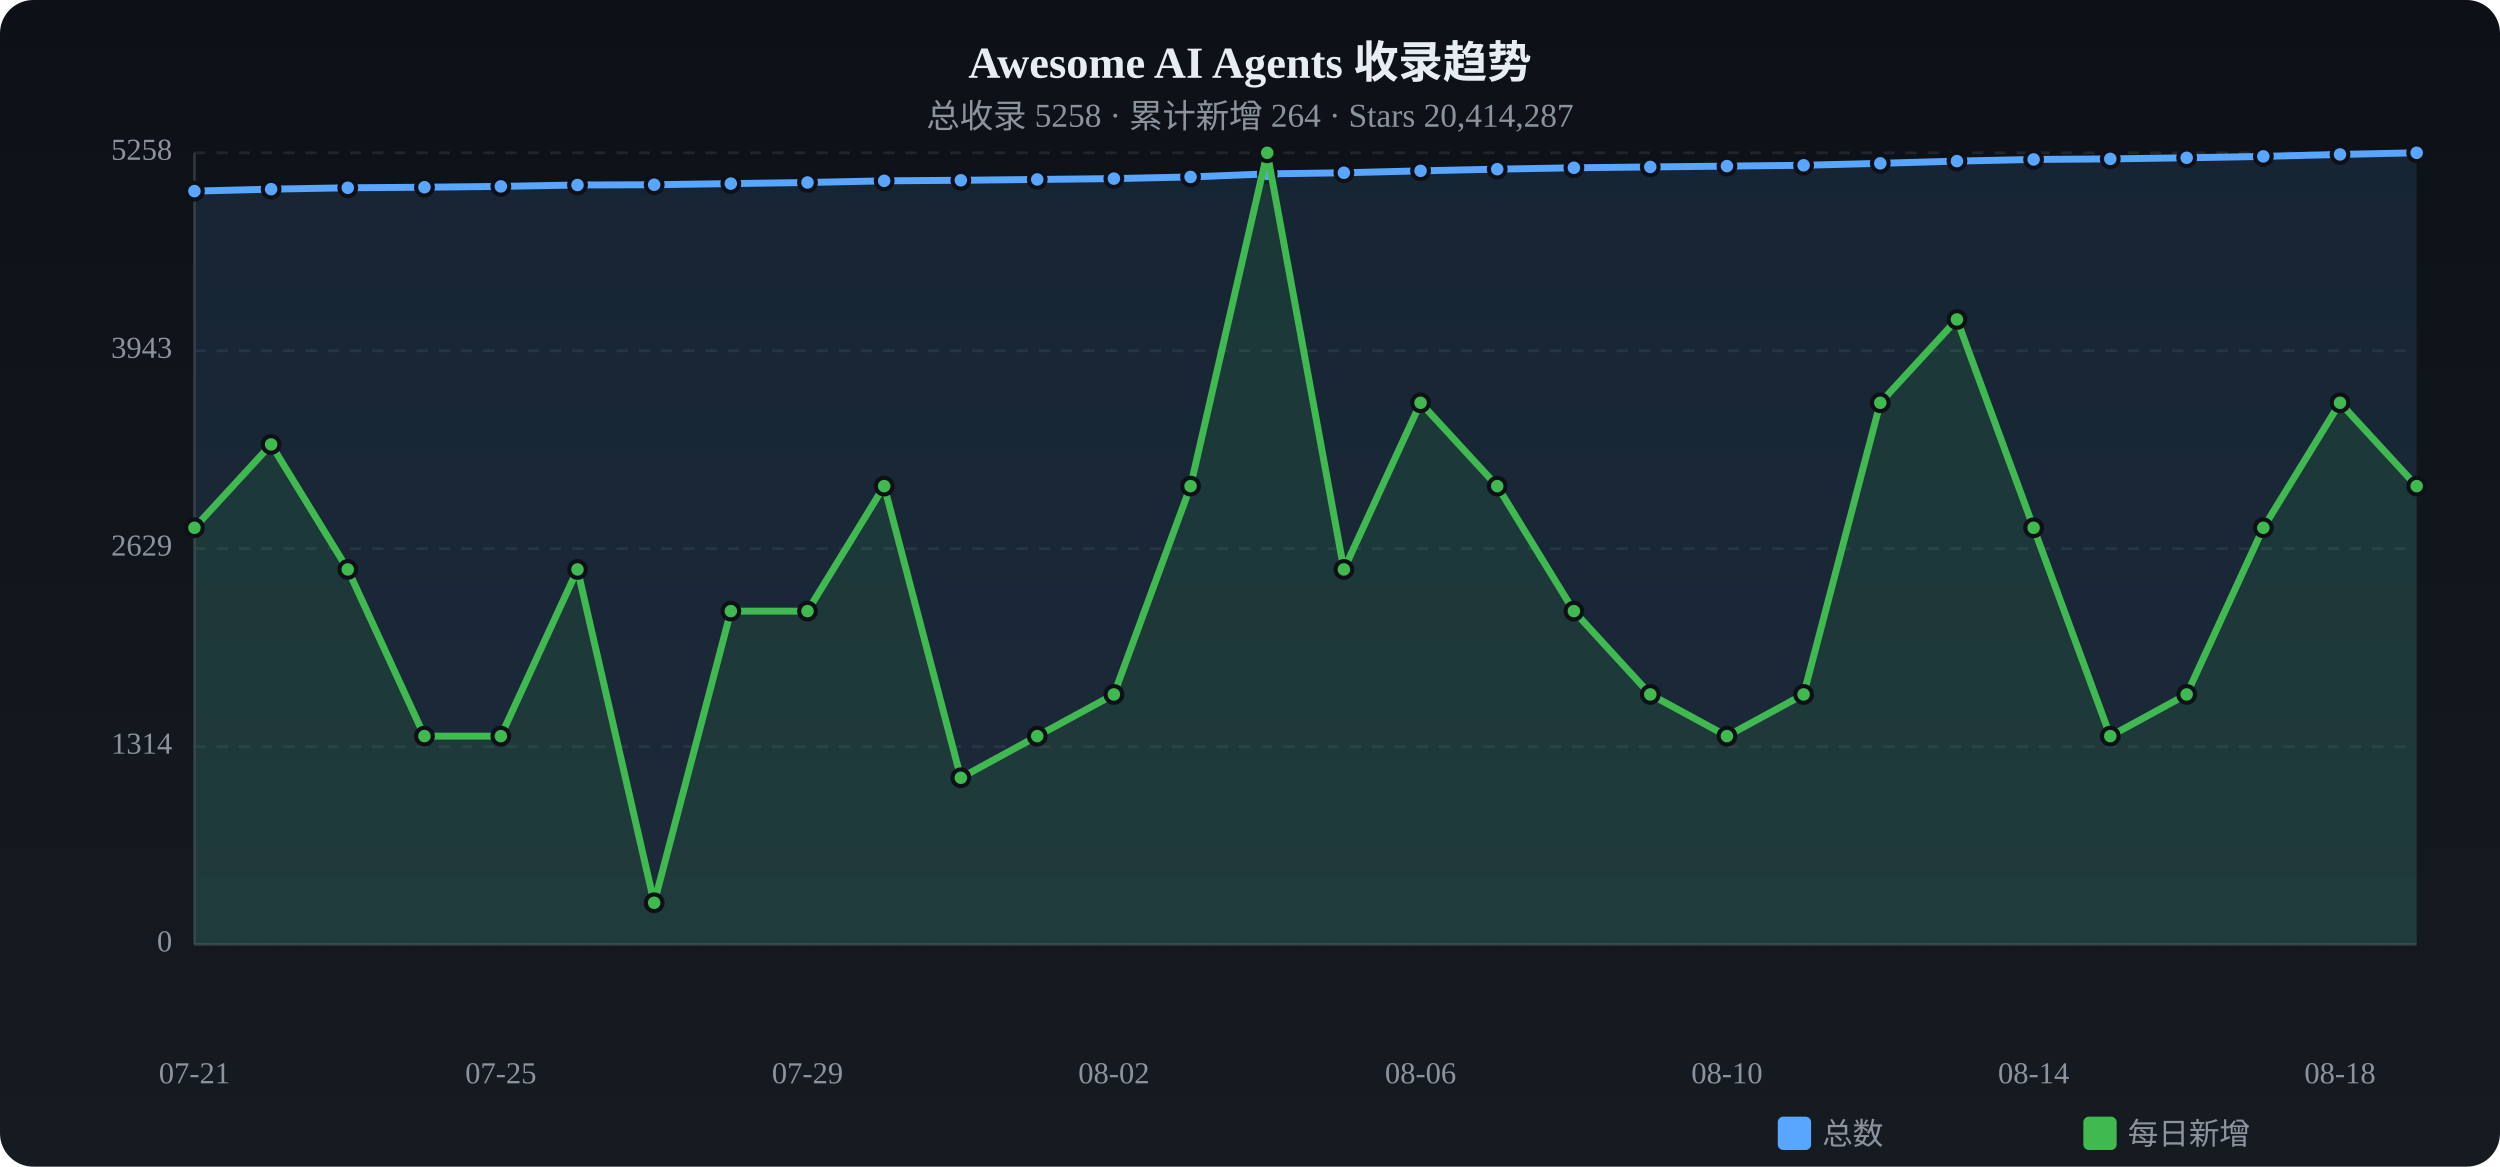
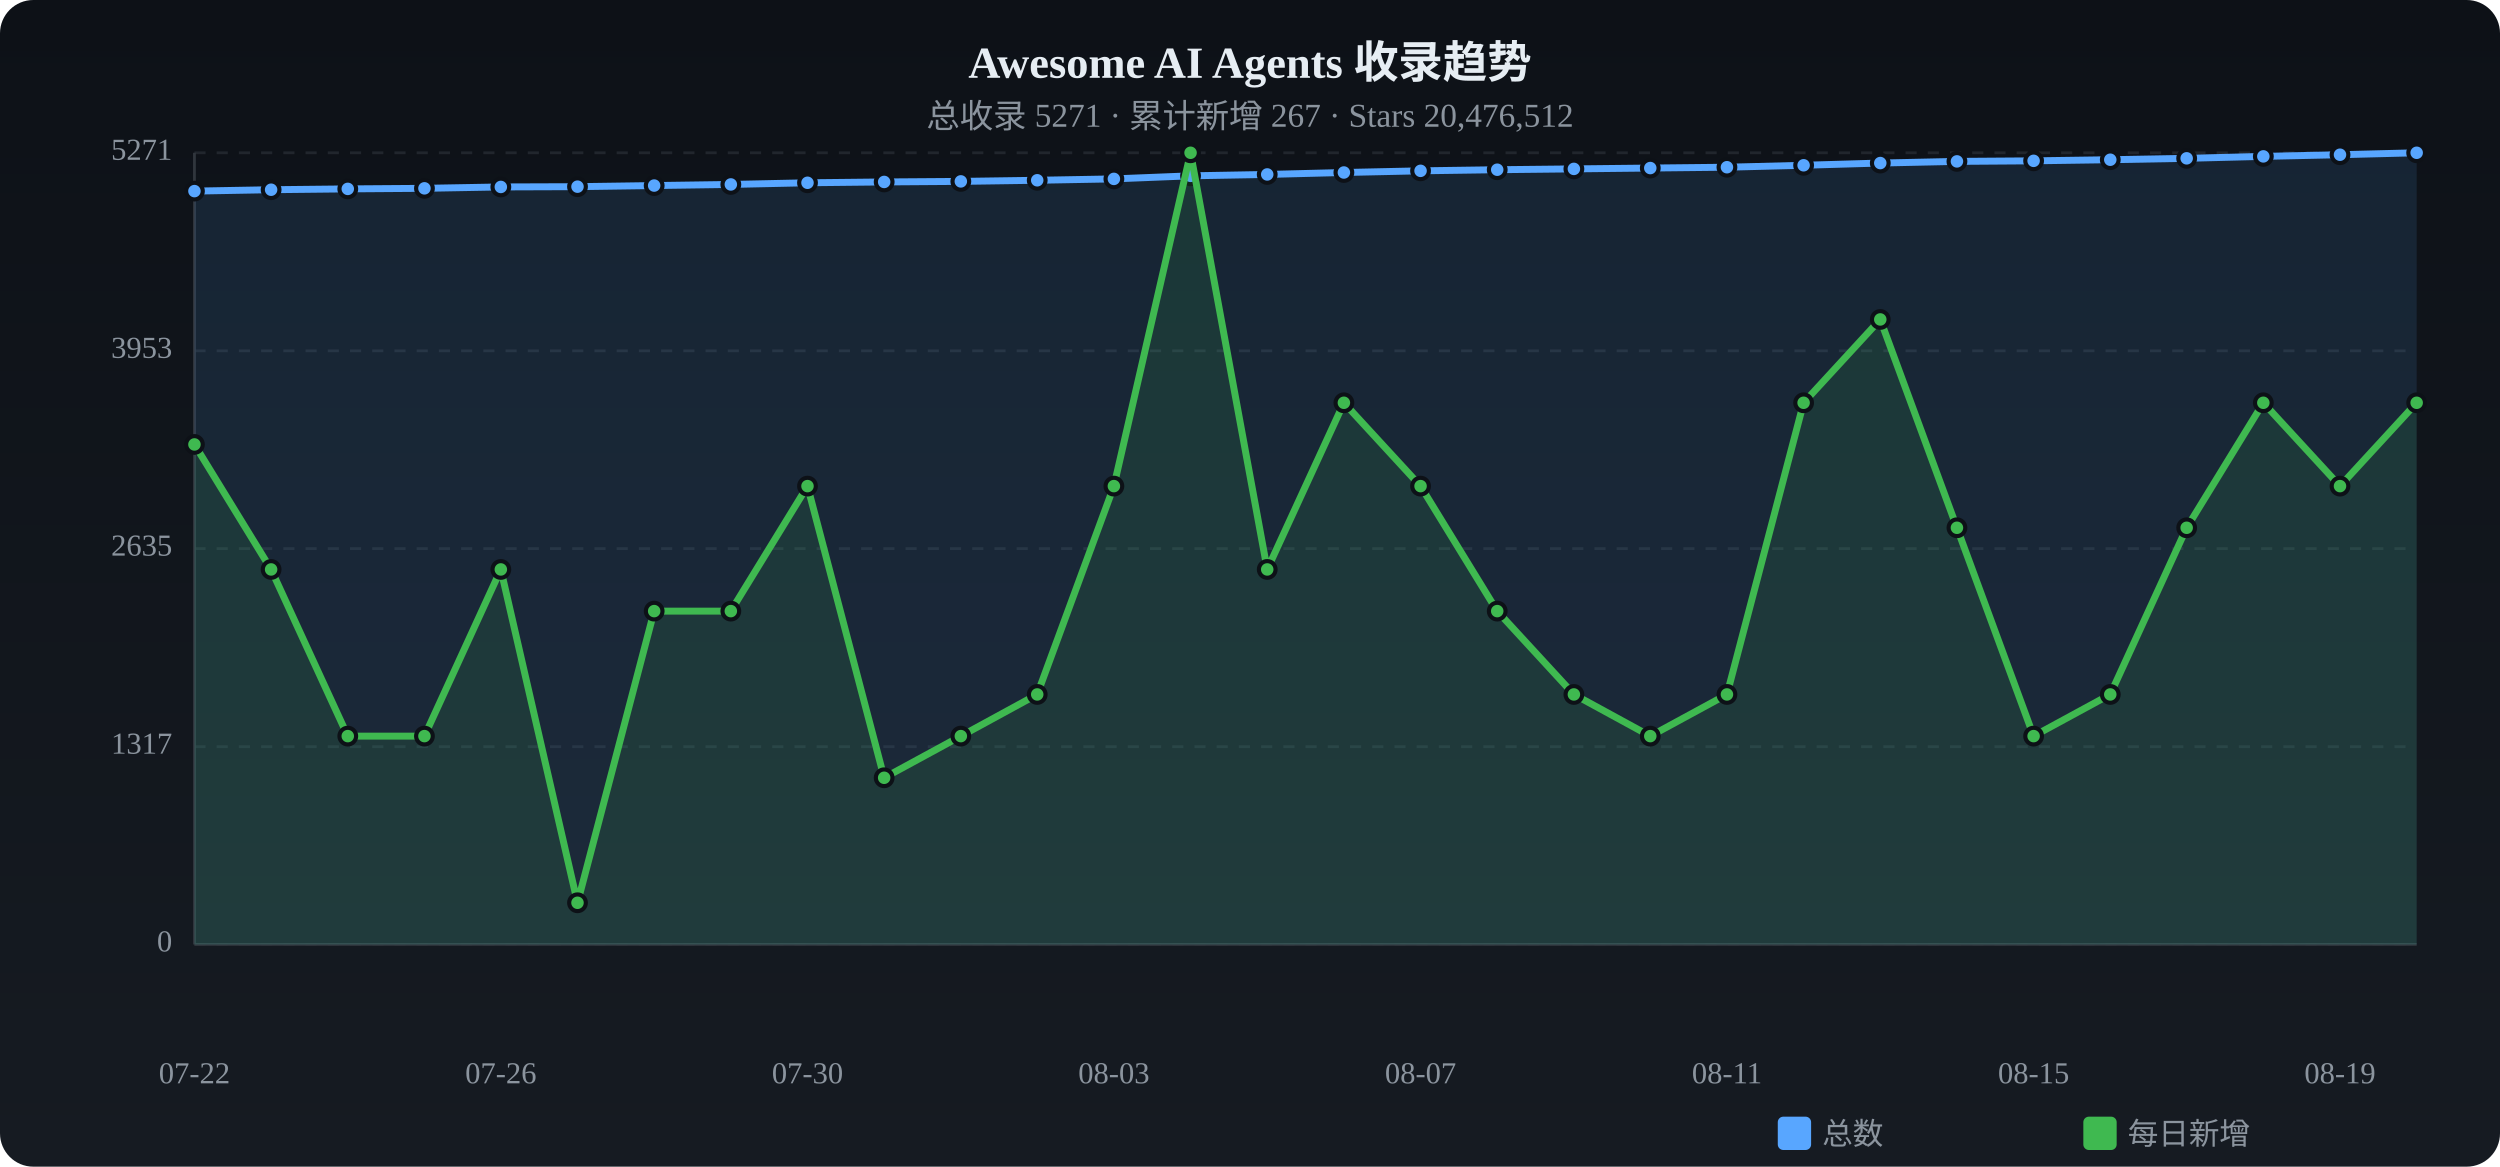
<svg xmlns="http://www.w3.org/2000/svg" viewBox="0 0 900 420" width="900" height="420">
  <defs>
    <linearGradient id="tbg" x1="0%" y1="0%" x2="0%" y2="100%">
      <stop offset="0%" stop-color="#0d1117" />
      <stop offset="100%" stop-color="#161b22" />
    </linearGradient>
  </defs>
  <rect width="900" height="420" rx="12" fill="url(#tbg)" />
  <text x="450.0" y="28" text-anchor="middle" fill="#e6edf3" font-size="16" font-weight="bold">Awesome AI Agents 收录趋势</text>
-   <text x="450.0" y="46" text-anchor="middle" fill="#8b949e" font-size="12">总收录 5258 · 累计新增 264 · Stars 20,414,287</text>
+   <text x="450.0" y="46" text-anchor="middle" fill="#8b949e" font-size="12">总收录 5271 · 累计新增 267 · Stars 20,476,512</text>
  <text x="62" y="340.0" text-anchor="end" fill="#8b949e" font-size="11" dominant-baseline="middle">0</text>
  <line x1="70" y1="340.0" x2="870" y2="340.0" stroke="#21262d" stroke-dasharray="4 4" />
-   <text x="62" y="268.8" text-anchor="end" fill="#8b949e" font-size="11" dominant-baseline="middle">1314</text>
+   <text x="62" y="268.8" text-anchor="end" fill="#8b949e" font-size="11" dominant-baseline="middle">1317</text>
  <line x1="70" y1="268.8" x2="870" y2="268.8" stroke="#21262d" stroke-dasharray="4 4" />
-   <text x="62" y="197.5" text-anchor="end" fill="#8b949e" font-size="11" dominant-baseline="middle">2629</text>
+   <text x="62" y="197.5" text-anchor="end" fill="#8b949e" font-size="11" dominant-baseline="middle">2635</text>
  <line x1="70" y1="197.5" x2="870" y2="197.5" stroke="#21262d" stroke-dasharray="4 4" />
-   <text x="62" y="126.3" text-anchor="end" fill="#8b949e" font-size="11" dominant-baseline="middle">3943</text>
+   <text x="62" y="126.3" text-anchor="end" fill="#8b949e" font-size="11" dominant-baseline="middle">3953</text>
  <line x1="70" y1="126.3" x2="870" y2="126.3" stroke="#21262d" stroke-dasharray="4 4" />
-   <text x="62" y="55.0" text-anchor="end" fill="#8b949e" font-size="11" dominant-baseline="middle">5258</text>
+   <text x="62" y="55.0" text-anchor="end" fill="#8b949e" font-size="11" dominant-baseline="middle">5271</text>
  <line x1="70" y1="55.0" x2="870" y2="55.0" stroke="#21262d" stroke-dasharray="4 4" />
  <line x1="70" y1="55" x2="70" y2="340" stroke="#30363d" />
  <line x1="70" y1="340" x2="870" y2="340" stroke="#30363d" />
-   <path d="M70.0,68.8 L97.6,68.1 L125.2,67.6 L152.8,67.4 L180.3,67.1 L207.9,66.6 L235.5,66.5 L263.1,66.1 L290.7,65.7 L318.3,65.1 L345.9,64.9 L373.4,64.6 L401.0,64.3 L428.6,63.7 L456.2,62.6 L483.8,62.2 L511.4,61.5 L539.0,60.9 L566.6,60.4 L594.1,60.1 L621.7,59.8 L649.3,59.5 L676.9,58.8 L704.5,58.0 L732.1,57.4 L759.7,57.2 L787.2,56.8 L814.8,56.3 L842.4,55.6 L870.0,55.0 L870.0,340 L70.0,340 Z" fill="#58a6ff" opacity="0.12" />
-   <polyline points="70.0,68.8 97.6,68.1 125.2,67.6 152.8,67.4 180.3,67.1 207.9,66.6 235.5,66.5 263.1,66.1 290.7,65.7 318.3,65.1 345.9,64.9 373.4,64.6 401.0,64.3 428.6,63.7 456.2,62.6 483.8,62.2 511.4,61.5 539.0,60.9 566.6,60.4 594.1,60.1 621.7,59.8 649.3,59.5 676.9,58.8 704.5,58.0 732.1,57.4 759.7,57.2 787.2,56.8 814.8,56.3 842.4,55.6 870.0,55.0" fill="none" stroke="#58a6ff" stroke-width="2.5" stroke-linecap="round" stroke-linejoin="round" />
+   <path d="M70.0,68.8 L97.6,68.3 L125.2,68.0 L152.8,67.8 L180.3,67.3 L207.9,67.2 L235.5,66.8 L263.1,66.4 L290.7,65.8 L318.3,65.5 L345.9,65.3 L373.4,64.9 L401.0,64.4 L428.6,63.3 L456.2,62.8 L483.8,62.1 L511.4,61.5 L539.0,61.1 L566.6,60.8 L594.1,60.5 L621.7,60.2 L649.3,59.5 L676.9,58.7 L704.5,58.1 L732.1,57.9 L759.7,57.5 L787.2,57.0 L814.8,56.3 L842.4,55.7 L870.0,55.0 L870.0,340 L70.0,340 Z" fill="#58a6ff" opacity="0.12" />
+   <polyline points="70.0,68.8 97.6,68.3 125.2,68.0 152.8,67.8 180.3,67.3 207.9,67.2 235.5,66.8 263.1,66.4 290.7,65.8 318.3,65.5 345.9,65.3 373.4,64.9 401.0,64.4 428.6,63.3 456.2,62.8 483.8,62.1 511.4,61.5 539.0,61.1 566.6,60.8 594.1,60.5 621.7,60.2 649.3,59.5 676.9,58.7 704.5,58.1 732.1,57.9 759.7,57.5 787.2,57.0 814.8,56.3 842.4,55.7 870.0,55.0" fill="none" stroke="#58a6ff" stroke-width="2.5" stroke-linecap="round" stroke-linejoin="round" />
  <circle cx="70.0" cy="68.8" r="3" fill="#58a6ff" stroke="#0d1117" stroke-width="1.5" />
-   <circle cx="97.6" cy="68.1" r="3" fill="#58a6ff" stroke="#0d1117" stroke-width="1.5" />
-   <circle cx="125.2" cy="67.6" r="3" fill="#58a6ff" stroke="#0d1117" stroke-width="1.5" />
-   <circle cx="152.8" cy="67.4" r="3" fill="#58a6ff" stroke="#0d1117" stroke-width="1.5" />
-   <circle cx="180.3" cy="67.1" r="3" fill="#58a6ff" stroke="#0d1117" stroke-width="1.5" />
-   <circle cx="207.9" cy="66.6" r="3" fill="#58a6ff" stroke="#0d1117" stroke-width="1.5" />
-   <circle cx="235.5" cy="66.5" r="3" fill="#58a6ff" stroke="#0d1117" stroke-width="1.5" />
-   <circle cx="263.1" cy="66.1" r="3" fill="#58a6ff" stroke="#0d1117" stroke-width="1.5" />
-   <circle cx="290.7" cy="65.7" r="3" fill="#58a6ff" stroke="#0d1117" stroke-width="1.5" />
-   <circle cx="318.3" cy="65.1" r="3" fill="#58a6ff" stroke="#0d1117" stroke-width="1.5" />
-   <circle cx="345.9" cy="64.9" r="3" fill="#58a6ff" stroke="#0d1117" stroke-width="1.5" />
-   <circle cx="373.4" cy="64.6" r="3" fill="#58a6ff" stroke="#0d1117" stroke-width="1.5" />
-   <circle cx="401.0" cy="64.3" r="3" fill="#58a6ff" stroke="#0d1117" stroke-width="1.5" />
-   <circle cx="428.6" cy="63.7" r="3" fill="#58a6ff" stroke="#0d1117" stroke-width="1.5" />
-   <circle cx="456.2" cy="62.6" r="3" fill="#58a6ff" stroke="#0d1117" stroke-width="1.5" />
-   <circle cx="483.8" cy="62.2" r="3" fill="#58a6ff" stroke="#0d1117" stroke-width="1.5" />
+   <circle cx="97.6" cy="68.3" r="3" fill="#58a6ff" stroke="#0d1117" stroke-width="1.5" />
+   <circle cx="125.2" cy="68.0" r="3" fill="#58a6ff" stroke="#0d1117" stroke-width="1.5" />
+   <circle cx="152.8" cy="67.8" r="3" fill="#58a6ff" stroke="#0d1117" stroke-width="1.5" />
+   <circle cx="180.3" cy="67.3" r="3" fill="#58a6ff" stroke="#0d1117" stroke-width="1.5" />
+   <circle cx="207.9" cy="67.2" r="3" fill="#58a6ff" stroke="#0d1117" stroke-width="1.5" />
+   <circle cx="235.5" cy="66.8" r="3" fill="#58a6ff" stroke="#0d1117" stroke-width="1.5" />
+   <circle cx="263.1" cy="66.4" r="3" fill="#58a6ff" stroke="#0d1117" stroke-width="1.5" />
+   <circle cx="290.7" cy="65.8" r="3" fill="#58a6ff" stroke="#0d1117" stroke-width="1.5" />
+   <circle cx="318.3" cy="65.5" r="3" fill="#58a6ff" stroke="#0d1117" stroke-width="1.5" />
+   <circle cx="345.9" cy="65.3" r="3" fill="#58a6ff" stroke="#0d1117" stroke-width="1.5" />
+   <circle cx="373.4" cy="64.9" r="3" fill="#58a6ff" stroke="#0d1117" stroke-width="1.5" />
+   <circle cx="401.0" cy="64.4" r="3" fill="#58a6ff" stroke="#0d1117" stroke-width="1.5" />
+   <circle cx="428.6" cy="63.3" r="3" fill="#58a6ff" stroke="#0d1117" stroke-width="1.5" />
+   <circle cx="456.2" cy="62.8" r="3" fill="#58a6ff" stroke="#0d1117" stroke-width="1.5" />
+   <circle cx="483.8" cy="62.1" r="3" fill="#58a6ff" stroke="#0d1117" stroke-width="1.5" />
  <circle cx="511.4" cy="61.5" r="3" fill="#58a6ff" stroke="#0d1117" stroke-width="1.5" />
-   <circle cx="539.0" cy="60.9" r="3" fill="#58a6ff" stroke="#0d1117" stroke-width="1.5" />
-   <circle cx="566.6" cy="60.4" r="3" fill="#58a6ff" stroke="#0d1117" stroke-width="1.5" />
-   <circle cx="594.1" cy="60.1" r="3" fill="#58a6ff" stroke="#0d1117" stroke-width="1.5" />
-   <circle cx="621.7" cy="59.8" r="3" fill="#58a6ff" stroke="#0d1117" stroke-width="1.5" />
+   <circle cx="539.0" cy="61.1" r="3" fill="#58a6ff" stroke="#0d1117" stroke-width="1.5" />
+   <circle cx="566.6" cy="60.8" r="3" fill="#58a6ff" stroke="#0d1117" stroke-width="1.5" />
+   <circle cx="594.1" cy="60.5" r="3" fill="#58a6ff" stroke="#0d1117" stroke-width="1.5" />
+   <circle cx="621.7" cy="60.2" r="3" fill="#58a6ff" stroke="#0d1117" stroke-width="1.5" />
  <circle cx="649.3" cy="59.5" r="3" fill="#58a6ff" stroke="#0d1117" stroke-width="1.5" />
-   <circle cx="676.9" cy="58.8" r="3" fill="#58a6ff" stroke="#0d1117" stroke-width="1.5" />
-   <circle cx="704.5" cy="58.0" r="3" fill="#58a6ff" stroke="#0d1117" stroke-width="1.5" />
-   <circle cx="732.1" cy="57.4" r="3" fill="#58a6ff" stroke="#0d1117" stroke-width="1.5" />
-   <circle cx="759.7" cy="57.2" r="3" fill="#58a6ff" stroke="#0d1117" stroke-width="1.5" />
-   <circle cx="787.2" cy="56.8" r="3" fill="#58a6ff" stroke="#0d1117" stroke-width="1.5" />
+   <circle cx="676.9" cy="58.7" r="3" fill="#58a6ff" stroke="#0d1117" stroke-width="1.5" />
+   <circle cx="704.5" cy="58.1" r="3" fill="#58a6ff" stroke="#0d1117" stroke-width="1.5" />
+   <circle cx="732.1" cy="57.9" r="3" fill="#58a6ff" stroke="#0d1117" stroke-width="1.5" />
+   <circle cx="759.7" cy="57.5" r="3" fill="#58a6ff" stroke="#0d1117" stroke-width="1.5" />
+   <circle cx="787.2" cy="57.0" r="3" fill="#58a6ff" stroke="#0d1117" stroke-width="1.5" />
  <circle cx="814.8" cy="56.3" r="3" fill="#58a6ff" stroke="#0d1117" stroke-width="1.5" />
-   <circle cx="842.4" cy="55.6" r="3" fill="#58a6ff" stroke="#0d1117" stroke-width="1.5" />
+   <circle cx="842.4" cy="55.7" r="3" fill="#58a6ff" stroke="#0d1117" stroke-width="1.5" />
  <circle cx="870.0" cy="55.0" r="3" fill="#58a6ff" stroke="#0d1117" stroke-width="1.5" />
-   <path d="M70.0,190.0 L97.6,160.0 L125.2,205.0 L152.8,265.0 L180.3,265.0 L207.9,205.0 L235.5,325.0 L263.1,220.0 L290.7,220.0 L318.3,175.0 L345.9,280.0 L373.4,265.0 L401.0,250.0 L428.6,175.0 L456.2,55.0 L483.8,205.0 L511.4,145.0 L539.0,175.0 L566.6,220.0 L594.1,250.0 L621.7,265.0 L649.3,250.0 L676.9,145.0 L704.5,115.0 L732.1,190.0 L759.7,265.0 L787.2,250.0 L814.8,190.0 L842.4,145.0 L870.0,175.0 L870.0,340 L70.0,340 Z" fill="#3fb950" opacity="0.12" />
-   <polyline points="70.0,190.0 97.6,160.0 125.2,205.0 152.8,265.0 180.3,265.0 207.9,205.0 235.5,325.0 263.1,220.0 290.7,220.0 318.3,175.0 345.9,280.0 373.4,265.0 401.0,250.0 428.6,175.0 456.2,55.0 483.8,205.0 511.4,145.0 539.0,175.0 566.6,220.0 594.1,250.0 621.7,265.0 649.3,250.0 676.9,145.0 704.5,115.0 732.1,190.0 759.7,265.0 787.2,250.0 814.8,190.0 842.4,145.0 870.0,175.0" fill="none" stroke="#3fb950" stroke-width="2.5" stroke-linecap="round" stroke-linejoin="round" />
-   <circle cx="70.0" cy="190.0" r="3" fill="#3fb950" stroke="#0d1117" stroke-width="1.5" />
-   <circle cx="97.6" cy="160.0" r="3" fill="#3fb950" stroke="#0d1117" stroke-width="1.5" />
-   <circle cx="125.2" cy="205.0" r="3" fill="#3fb950" stroke="#0d1117" stroke-width="1.5" />
+   <path d="M70.0,160.0 L97.6,205.0 L125.2,265.0 L152.8,265.0 L180.3,205.0 L207.9,325.0 L235.5,220.0 L263.1,220.0 L290.7,175.0 L318.3,280.0 L345.9,265.0 L373.4,250.0 L401.0,175.0 L428.6,55.0 L456.2,205.0 L483.8,145.0 L511.4,175.0 L539.0,220.0 L566.6,250.0 L594.1,265.0 L621.7,250.0 L649.3,145.0 L676.9,115.0 L704.5,190.0 L732.1,265.0 L759.7,250.0 L787.2,190.0 L814.8,145.0 L842.4,175.0 L870.0,145.0 L870.0,340 L70.0,340 Z" fill="#3fb950" opacity="0.12" />
+   <polyline points="70.0,160.0 97.6,205.0 125.2,265.0 152.8,265.0 180.3,205.0 207.9,325.0 235.5,220.0 263.1,220.0 290.7,175.0 318.3,280.0 345.9,265.0 373.4,250.0 401.0,175.0 428.6,55.0 456.2,205.0 483.8,145.0 511.4,175.0 539.0,220.0 566.6,250.0 594.1,265.0 621.7,250.0 649.3,145.0 676.9,115.0 704.5,190.0 732.1,265.0 759.7,250.0 787.2,190.0 814.8,145.0 842.4,175.0 870.0,145.0" fill="none" stroke="#3fb950" stroke-width="2.5" stroke-linecap="round" stroke-linejoin="round" />
+   <circle cx="70.0" cy="160.0" r="3" fill="#3fb950" stroke="#0d1117" stroke-width="1.5" />
+   <circle cx="97.6" cy="205.0" r="3" fill="#3fb950" stroke="#0d1117" stroke-width="1.5" />
+   <circle cx="125.2" cy="265.0" r="3" fill="#3fb950" stroke="#0d1117" stroke-width="1.5" />
  <circle cx="152.8" cy="265.0" r="3" fill="#3fb950" stroke="#0d1117" stroke-width="1.5" />
-   <circle cx="180.3" cy="265.0" r="3" fill="#3fb950" stroke="#0d1117" stroke-width="1.5" />
-   <circle cx="207.9" cy="205.0" r="3" fill="#3fb950" stroke="#0d1117" stroke-width="1.5" />
-   <circle cx="235.5" cy="325.0" r="3" fill="#3fb950" stroke="#0d1117" stroke-width="1.5" />
+   <circle cx="180.3" cy="205.0" r="3" fill="#3fb950" stroke="#0d1117" stroke-width="1.5" />
+   <circle cx="207.9" cy="325.0" r="3" fill="#3fb950" stroke="#0d1117" stroke-width="1.5" />
+   <circle cx="235.5" cy="220.0" r="3" fill="#3fb950" stroke="#0d1117" stroke-width="1.5" />
  <circle cx="263.1" cy="220.0" r="3" fill="#3fb950" stroke="#0d1117" stroke-width="1.5" />
-   <circle cx="290.7" cy="220.0" r="3" fill="#3fb950" stroke="#0d1117" stroke-width="1.5" />
-   <circle cx="318.3" cy="175.0" r="3" fill="#3fb950" stroke="#0d1117" stroke-width="1.5" />
-   <circle cx="345.9" cy="280.0" r="3" fill="#3fb950" stroke="#0d1117" stroke-width="1.5" />
-   <circle cx="373.4" cy="265.0" r="3" fill="#3fb950" stroke="#0d1117" stroke-width="1.5" />
-   <circle cx="401.0" cy="250.0" r="3" fill="#3fb950" stroke="#0d1117" stroke-width="1.5" />
-   <circle cx="428.6" cy="175.0" r="3" fill="#3fb950" stroke="#0d1117" stroke-width="1.5" />
-   <circle cx="456.2" cy="55.0" r="3" fill="#3fb950" stroke="#0d1117" stroke-width="1.5" />
-   <circle cx="483.8" cy="205.0" r="3" fill="#3fb950" stroke="#0d1117" stroke-width="1.5" />
-   <circle cx="511.4" cy="145.0" r="3" fill="#3fb950" stroke="#0d1117" stroke-width="1.5" />
-   <circle cx="539.0" cy="175.0" r="3" fill="#3fb950" stroke="#0d1117" stroke-width="1.5" />
-   <circle cx="566.6" cy="220.0" r="3" fill="#3fb950" stroke="#0d1117" stroke-width="1.5" />
-   <circle cx="594.1" cy="250.0" r="3" fill="#3fb950" stroke="#0d1117" stroke-width="1.5" />
-   <circle cx="621.7" cy="265.0" r="3" fill="#3fb950" stroke="#0d1117" stroke-width="1.5" />
-   <circle cx="649.3" cy="250.0" r="3" fill="#3fb950" stroke="#0d1117" stroke-width="1.5" />
-   <circle cx="676.9" cy="145.0" r="3" fill="#3fb950" stroke="#0d1117" stroke-width="1.5" />
-   <circle cx="704.5" cy="115.0" r="3" fill="#3fb950" stroke="#0d1117" stroke-width="1.5" />
-   <circle cx="732.1" cy="190.0" r="3" fill="#3fb950" stroke="#0d1117" stroke-width="1.5" />
-   <circle cx="759.7" cy="265.0" r="3" fill="#3fb950" stroke="#0d1117" stroke-width="1.5" />
-   <circle cx="787.2" cy="250.0" r="3" fill="#3fb950" stroke="#0d1117" stroke-width="1.5" />
-   <circle cx="814.8" cy="190.0" r="3" fill="#3fb950" stroke="#0d1117" stroke-width="1.5" />
-   <circle cx="842.4" cy="145.0" r="3" fill="#3fb950" stroke="#0d1117" stroke-width="1.5" />
-   <circle cx="870.0" cy="175.0" r="3" fill="#3fb950" stroke="#0d1117" stroke-width="1.5" />
-   <text x="70.0" y="390" text-anchor="middle" fill="#8b949e" font-size="11">07-21</text>
-   <text x="180.3" y="390" text-anchor="middle" fill="#8b949e" font-size="11">07-25</text>
-   <text x="290.7" y="390" text-anchor="middle" fill="#8b949e" font-size="11">07-29</text>
-   <text x="401.0" y="390" text-anchor="middle" fill="#8b949e" font-size="11">08-02</text>
-   <text x="511.4" y="390" text-anchor="middle" fill="#8b949e" font-size="11">08-06</text>
-   <text x="621.7" y="390" text-anchor="middle" fill="#8b949e" font-size="11">08-10</text>
-   <text x="732.1" y="390" text-anchor="middle" fill="#8b949e" font-size="11">08-14</text>
-   <text x="842.4" y="390" text-anchor="middle" fill="#8b949e" font-size="11">08-18</text>
+   <circle cx="290.7" cy="175.0" r="3" fill="#3fb950" stroke="#0d1117" stroke-width="1.5" />
+   <circle cx="318.3" cy="280.0" r="3" fill="#3fb950" stroke="#0d1117" stroke-width="1.5" />
+   <circle cx="345.9" cy="265.0" r="3" fill="#3fb950" stroke="#0d1117" stroke-width="1.5" />
+   <circle cx="373.4" cy="250.0" r="3" fill="#3fb950" stroke="#0d1117" stroke-width="1.5" />
+   <circle cx="401.0" cy="175.0" r="3" fill="#3fb950" stroke="#0d1117" stroke-width="1.5" />
+   <circle cx="428.6" cy="55.0" r="3" fill="#3fb950" stroke="#0d1117" stroke-width="1.5" />
+   <circle cx="456.2" cy="205.0" r="3" fill="#3fb950" stroke="#0d1117" stroke-width="1.5" />
+   <circle cx="483.8" cy="145.0" r="3" fill="#3fb950" stroke="#0d1117" stroke-width="1.5" />
+   <circle cx="511.4" cy="175.0" r="3" fill="#3fb950" stroke="#0d1117" stroke-width="1.5" />
+   <circle cx="539.0" cy="220.0" r="3" fill="#3fb950" stroke="#0d1117" stroke-width="1.5" />
+   <circle cx="566.6" cy="250.0" r="3" fill="#3fb950" stroke="#0d1117" stroke-width="1.5" />
+   <circle cx="594.1" cy="265.0" r="3" fill="#3fb950" stroke="#0d1117" stroke-width="1.5" />
+   <circle cx="621.7" cy="250.0" r="3" fill="#3fb950" stroke="#0d1117" stroke-width="1.5" />
+   <circle cx="649.3" cy="145.0" r="3" fill="#3fb950" stroke="#0d1117" stroke-width="1.5" />
+   <circle cx="676.9" cy="115.0" r="3" fill="#3fb950" stroke="#0d1117" stroke-width="1.5" />
+   <circle cx="704.5" cy="190.0" r="3" fill="#3fb950" stroke="#0d1117" stroke-width="1.5" />
+   <circle cx="732.1" cy="265.0" r="3" fill="#3fb950" stroke="#0d1117" stroke-width="1.5" />
+   <circle cx="759.7" cy="250.0" r="3" fill="#3fb950" stroke="#0d1117" stroke-width="1.5" />
+   <circle cx="787.2" cy="190.0" r="3" fill="#3fb950" stroke="#0d1117" stroke-width="1.5" />
+   <circle cx="814.8" cy="145.0" r="3" fill="#3fb950" stroke="#0d1117" stroke-width="1.5" />
+   <circle cx="842.4" cy="175.0" r="3" fill="#3fb950" stroke="#0d1117" stroke-width="1.5" />
+   <circle cx="870.0" cy="145.0" r="3" fill="#3fb950" stroke="#0d1117" stroke-width="1.5" />
+   <text x="70.0" y="390" text-anchor="middle" fill="#8b949e" font-size="11">07-22</text>
+   <text x="180.3" y="390" text-anchor="middle" fill="#8b949e" font-size="11">07-26</text>
+   <text x="290.7" y="390" text-anchor="middle" fill="#8b949e" font-size="11">07-30</text>
+   <text x="401.0" y="390" text-anchor="middle" fill="#8b949e" font-size="11">08-03</text>
+   <text x="511.4" y="390" text-anchor="middle" fill="#8b949e" font-size="11">08-07</text>
+   <text x="621.7" y="390" text-anchor="middle" fill="#8b949e" font-size="11">08-11</text>
+   <text x="732.1" y="390" text-anchor="middle" fill="#8b949e" font-size="11">08-15</text>
+   <text x="842.4" y="390" text-anchor="middle" fill="#8b949e" font-size="11">08-19</text>
  <rect x="640" y="402" width="12" height="12" rx="2" fill="#58a6ff" />
  <text x="656" y="412" fill="#8b949e" font-size="11">总数</text>
  <rect x="750" y="402" width="12" height="12" rx="2" fill="#3fb950" />
  <text x="766" y="412" fill="#8b949e" font-size="11">每日新增</text>
</svg>
